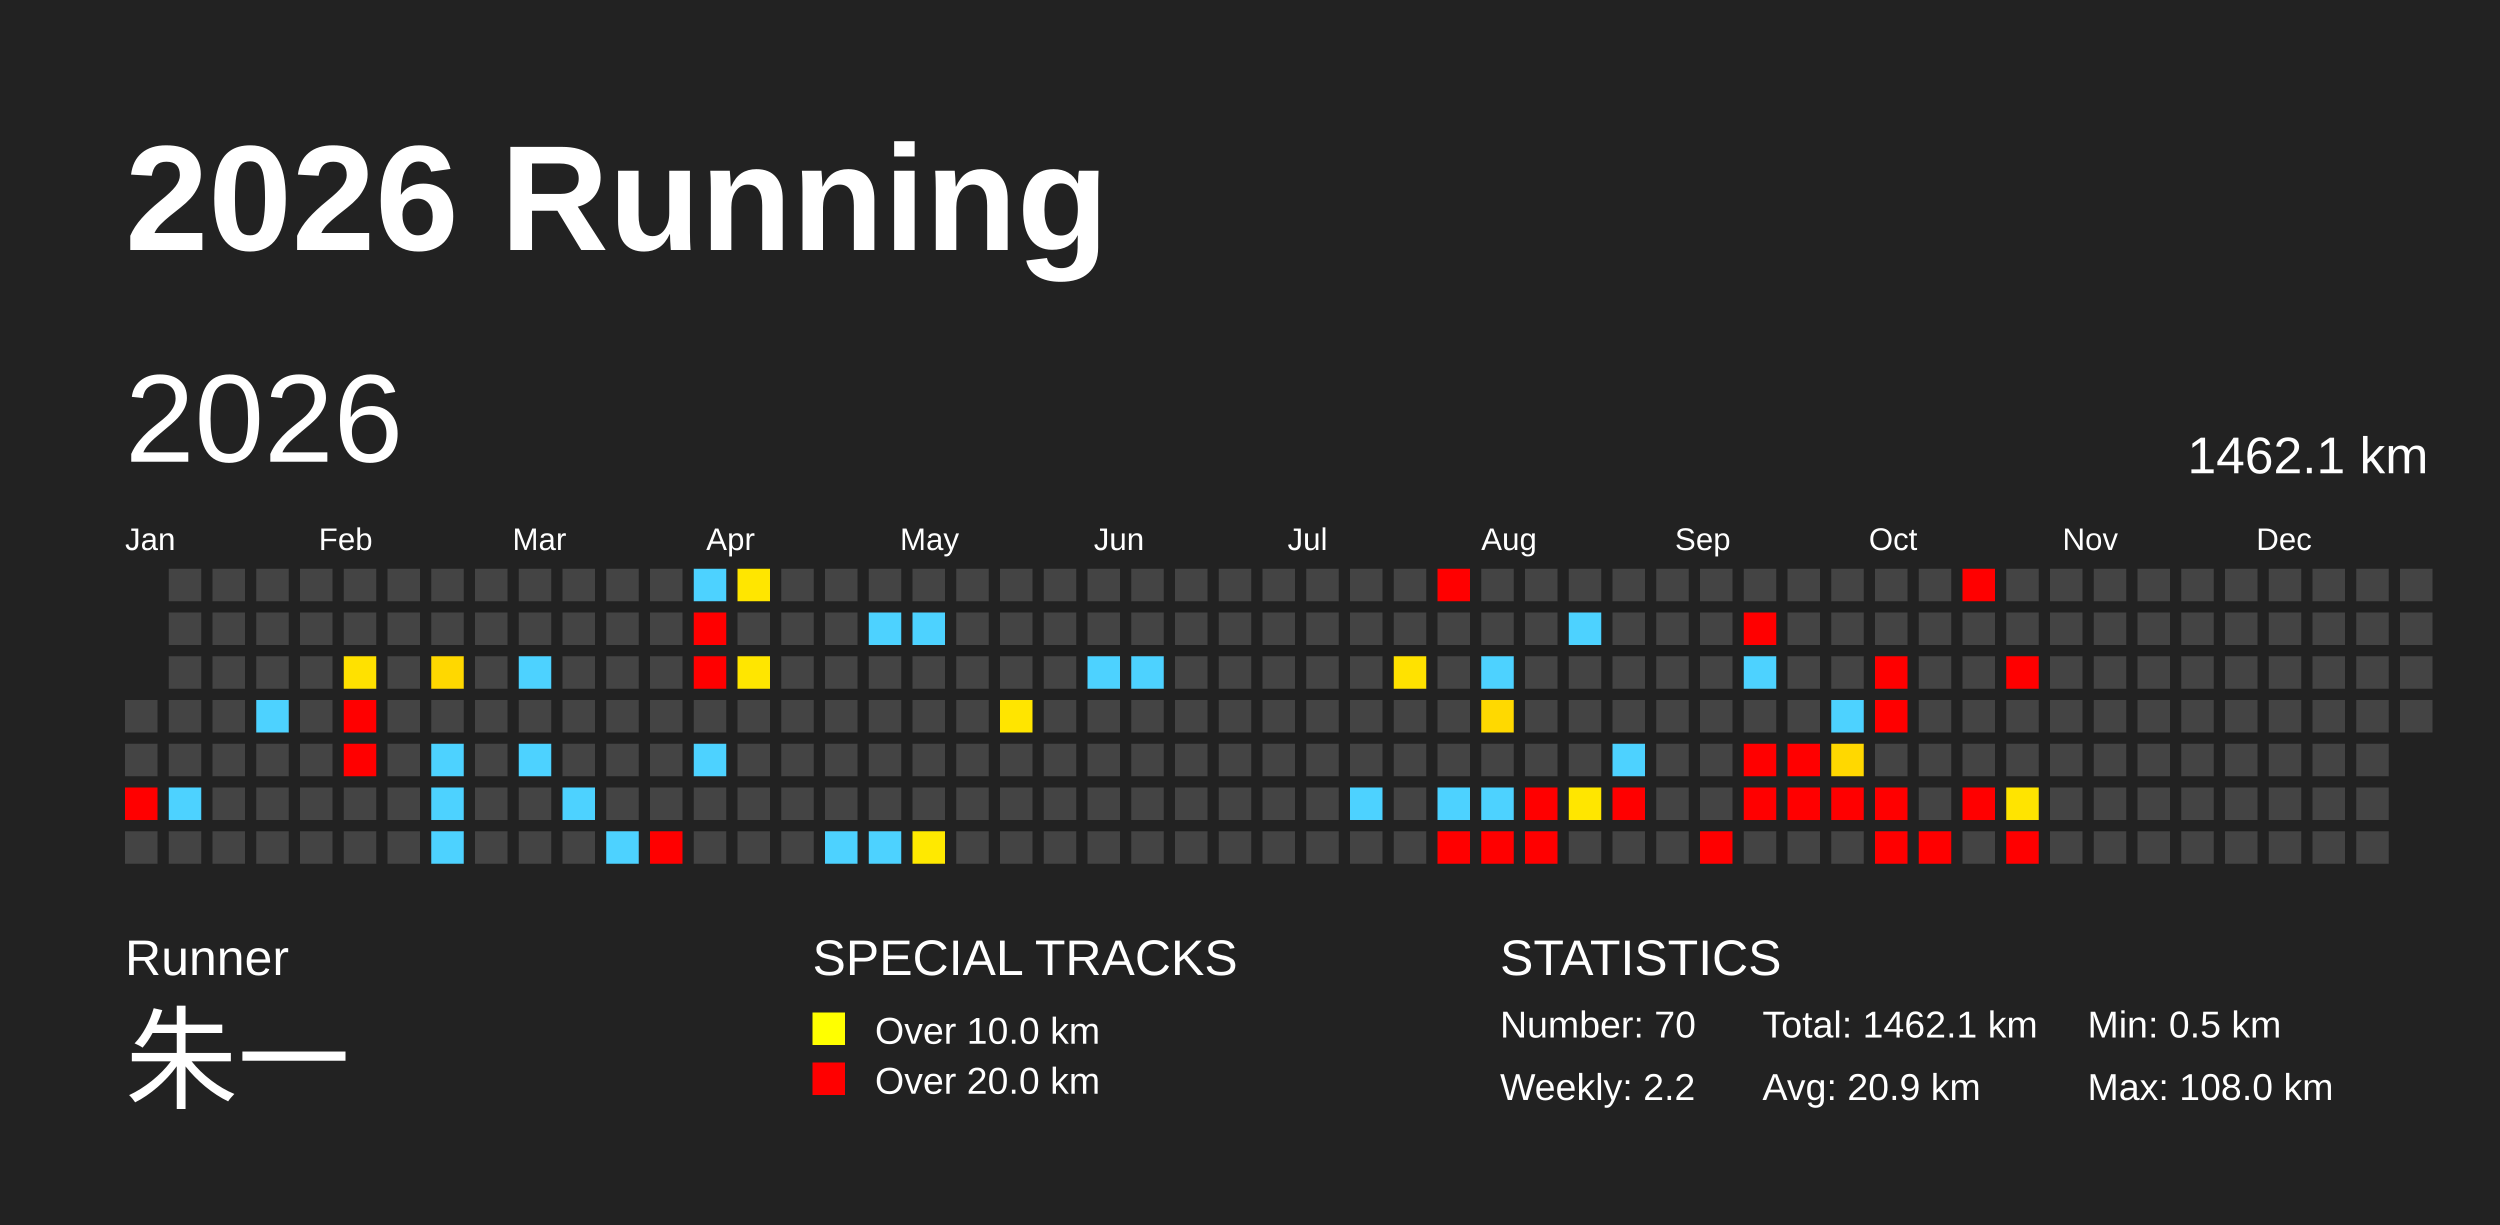
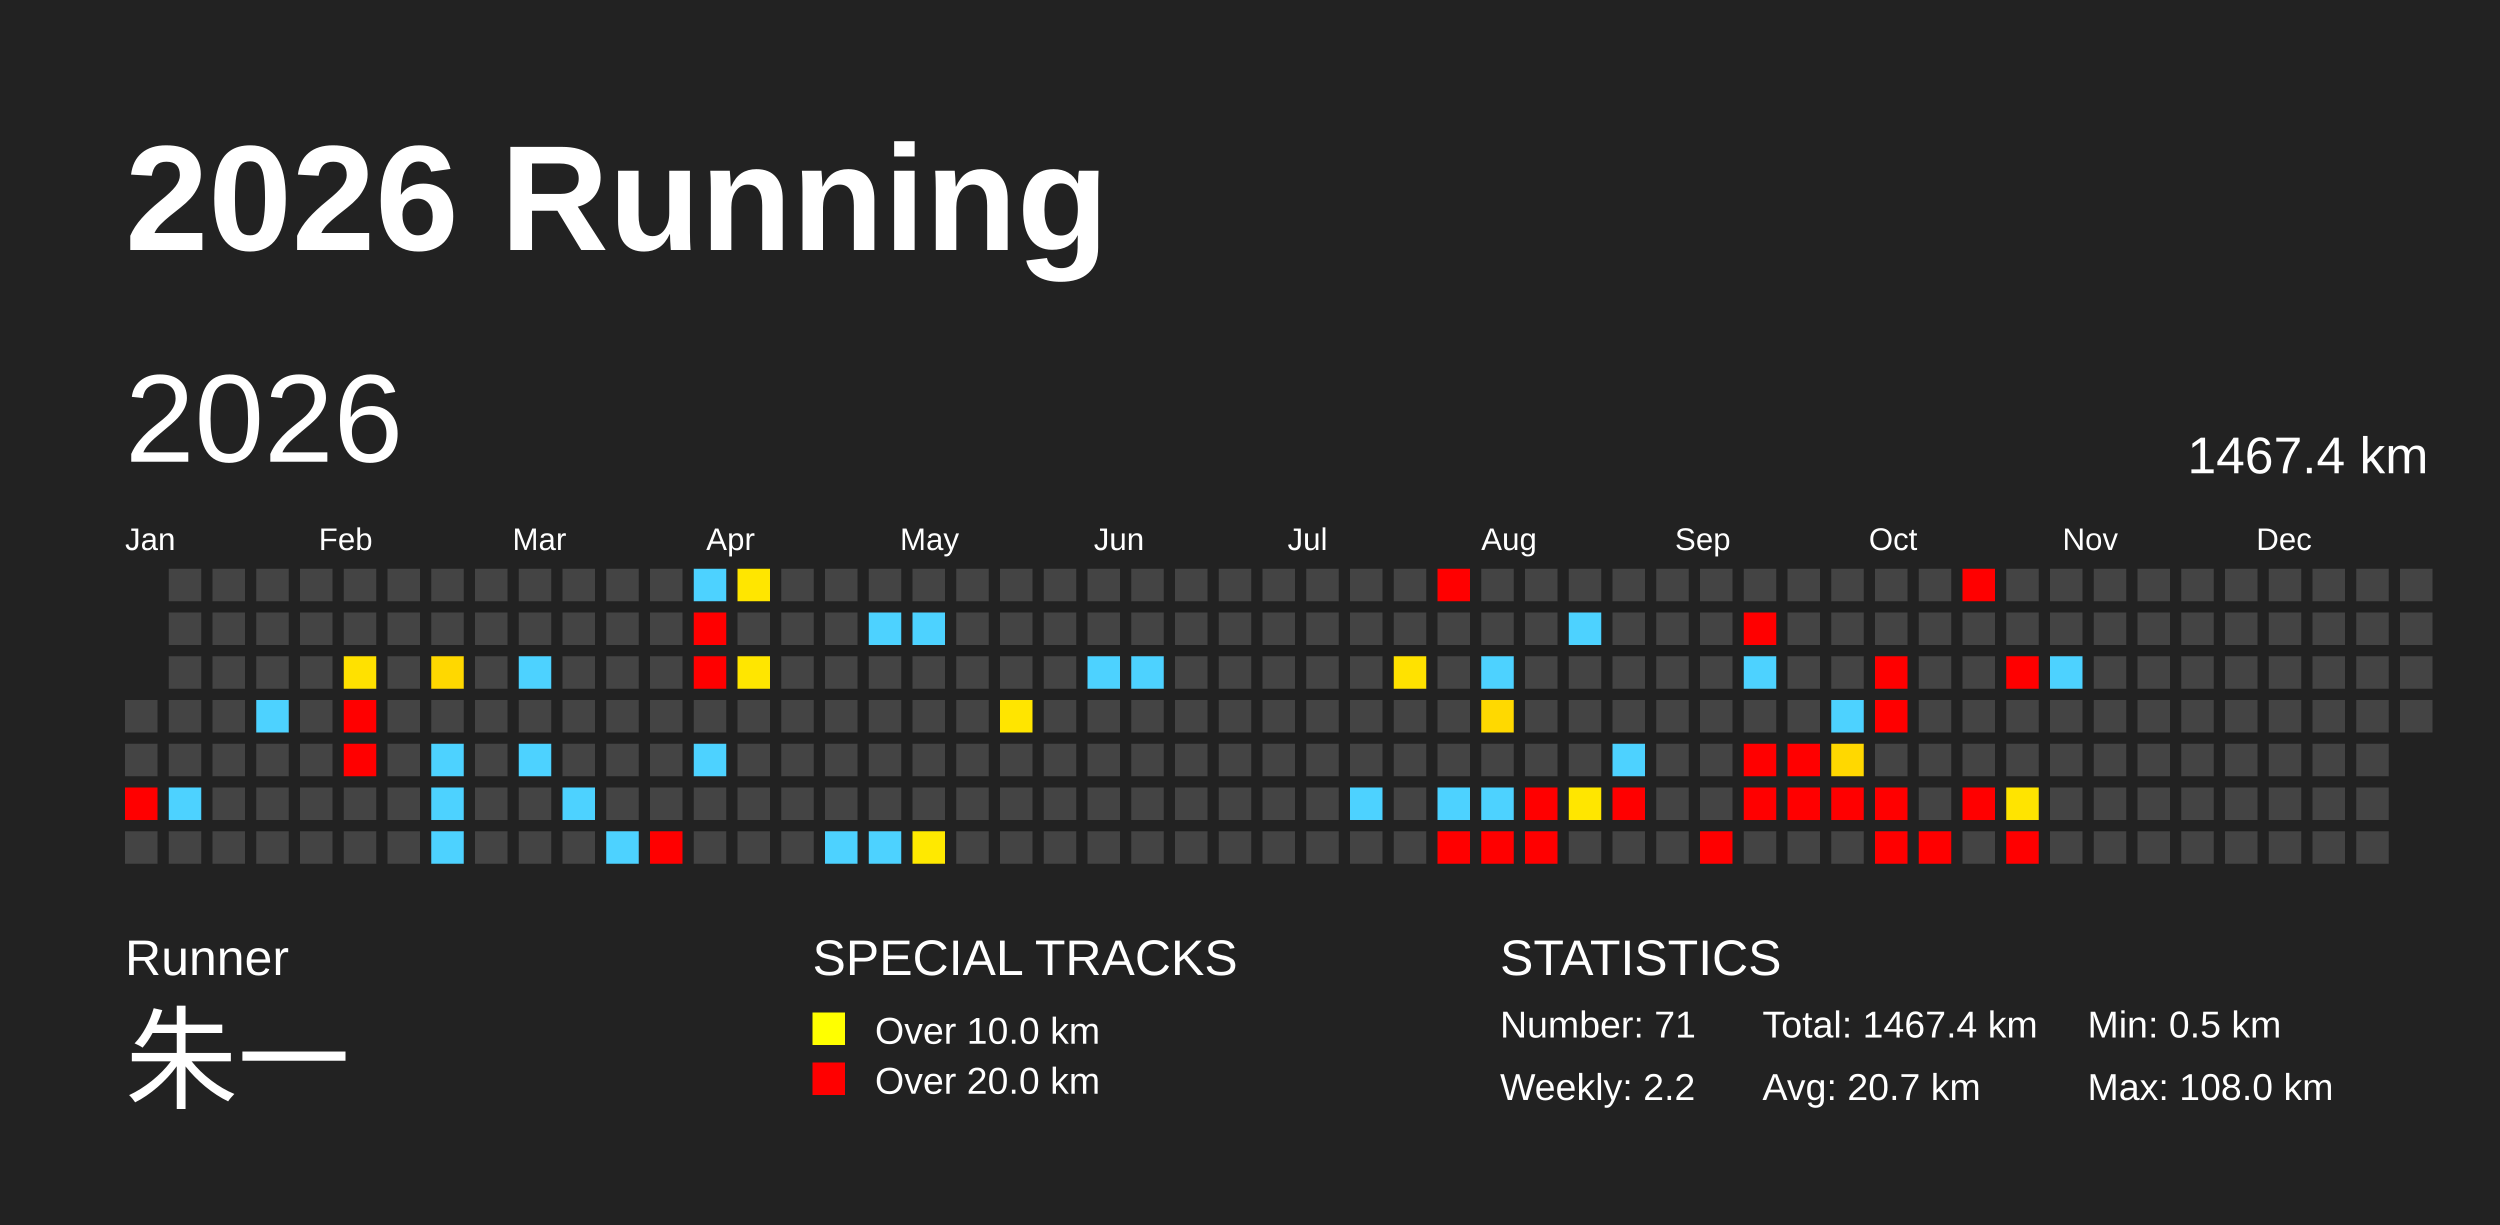
<svg xmlns="http://www.w3.org/2000/svg" baseProfile="full" height="98mm" version="1.1" viewBox="0,0,200,98" width="200mm">
  <defs />
  <rect fill="#222222" height="98" width="200" x="0" y="0" />
  <text fill="#FFFFFF" style="font-size:12px; font-family:Arial; font-weight:bold;" x="10" y="20">2026 Running</text>
  <text fill="#FFFFFF" style="font-size:4px; font-family:Arial" x="10" y="78">Runner</text>
  <text fill="#FFFFFF" style="font-size:9px; font-family:Arial" x="10" y="88">朱一</text>
  <text fill="#FFFFFF" style="font-size:4px; font-family:Arial" x="65" y="78">SPECIAL TRACKS</text>
  <rect fill="yellow" height="2.6" width="2.6" x="65" y="81" />
  <text fill="#FFFFFF" style="font-size:3px; font-family:Arial" x="70" y="83.5">Over 10.0 km</text>
  <rect fill="red" height="2.6" width="2.6" x="65" y="85" />
  <text fill="#FFFFFF" style="font-size:3px; font-family:Arial" x="70" y="87.5">Over 20.0 km</text>
  <text fill="#FFFFFF" style="font-size:4px; font-family:Arial" x="120" y="78">STATISTICS</text>
-   <text fill="#FFFFFF" style="font-size:3px; font-family:Arial" x="120" y="83">Number: 70</text>
+   <text fill="#FFFFFF" style="font-size:3px; font-family:Arial" x="120" y="83">Number: 71</text>
  <text fill="#FFFFFF" style="font-size:3px; font-family:Arial" x="120" y="88">Weekly: 2.2</text>
-   <text fill="#FFFFFF" style="font-size:3px; font-family:Arial" x="141" y="83">Total: 1462.1 km</text>
-   <text fill="#FFFFFF" style="font-size:3px; font-family:Arial" x="141" y="88">Avg: 20.9 km</text>
+   <text fill="#FFFFFF" style="font-size:3px; font-family:Arial" x="141" y="83">Total: 1467.4 km</text>
+   <text fill="#FFFFFF" style="font-size:3px; font-family:Arial" x="141" y="88">Avg: 20.7 km</text>
  <text fill="#FFFFFF" style="font-size:3px; font-family:Arial" x="167" y="83">Min: 0.5 km</text>
  <text fill="#FFFFFF" style="font-size:3px; font-family:Arial" x="167" y="88">Max: 108.0 km</text>
  <text dominant-baseline="hanging" fill="#FFFFFF" style="font-size:10.0px; font-family:Arial;" x="10" y="30">2026</text>
-   <text dominant-baseline="hanging" fill="#FFFFFF" style="font-size:4.125px; font-family:Arial;" x="175" y="35">1462.1 km</text>
+   <text dominant-baseline="hanging" fill="#FFFFFF" style="font-size:4.125px; font-family:Arial;" x="175" y="35">1467.4 km</text>
  <text fill="#FFFFFF" style="font-size:2.5px; font-family:Arial" x="10.0" y="44">Jan</text>
  <text fill="#FFFFFF" style="font-size:2.5px; font-family:Arial" x="25.5" y="44">Feb</text>
  <text fill="#FFFFFF" style="font-size:2.5px; font-family:Arial" x="41.0" y="44">Mar</text>
  <text fill="#FFFFFF" style="font-size:2.5px; font-family:Arial" x="56.5" y="44">Apr</text>
  <text fill="#FFFFFF" style="font-size:2.5px; font-family:Arial" x="72.0" y="44">May</text>
  <text fill="#FFFFFF" style="font-size:2.5px; font-family:Arial" x="87.5" y="44">Jun</text>
  <text fill="#FFFFFF" style="font-size:2.5px; font-family:Arial" x="103.0" y="44">Jul</text>
  <text fill="#FFFFFF" style="font-size:2.5px; font-family:Arial" x="118.5" y="44">Aug</text>
  <text fill="#FFFFFF" style="font-size:2.5px; font-family:Arial" x="134.0" y="44">Sep</text>
  <text fill="#FFFFFF" style="font-size:2.5px; font-family:Arial" x="149.5" y="44">Oct</text>
  <text fill="#FFFFFF" style="font-size:2.5px; font-family:Arial" x="165.0" y="44">Nov</text>
  <text fill="#FFFFFF" style="font-size:2.5px; font-family:Arial" x="180.5" y="44">Dec</text>
  <rect fill="#444444" height="2.6" width="2.6" x="10.0" y="56.0" />
  <rect fill="#444444" height="2.6" width="2.6" x="10.0" y="59.5" />
  <rect fill="red" height="2.6" width="2.6" x="10.0" y="63.0" />
  <rect fill="#444444" height="2.6" width="2.6" x="10.0" y="66.5" />
  <rect fill="#444444" height="2.6" width="2.6" x="13.5" y="45.5" />
  <rect fill="#444444" height="2.6" width="2.6" x="13.5" y="49.0" />
  <rect fill="#444444" height="2.6" width="2.6" x="13.5" y="52.5" />
  <rect fill="#444444" height="2.6" width="2.6" x="13.5" y="56.0" />
  <rect fill="#444444" height="2.6" width="2.6" x="13.5" y="59.5" />
  <rect fill="#4dd2ff" height="2.6" width="2.6" x="13.5" y="63.0" />
  <rect fill="#444444" height="2.6" width="2.6" x="13.5" y="66.5" />
  <rect fill="#444444" height="2.6" width="2.6" x="17.0" y="45.5" />
  <rect fill="#444444" height="2.6" width="2.6" x="17.0" y="49.0" />
  <rect fill="#444444" height="2.6" width="2.6" x="17.0" y="52.5" />
  <rect fill="#444444" height="2.6" width="2.6" x="17.0" y="56.0" />
  <rect fill="#444444" height="2.6" width="2.6" x="17.0" y="59.5" />
  <rect fill="#444444" height="2.6" width="2.6" x="17.0" y="63.0" />
  <rect fill="#444444" height="2.6" width="2.6" x="17.0" y="66.5" />
  <rect fill="#444444" height="2.6" width="2.6" x="20.5" y="45.5" />
  <rect fill="#444444" height="2.6" width="2.6" x="20.5" y="49.0" />
  <rect fill="#444444" height="2.6" width="2.6" x="20.5" y="52.5" />
  <rect fill="#4dd2ff" height="2.6" width="2.6" x="20.5" y="56.0" />
  <rect fill="#444444" height="2.6" width="2.6" x="20.5" y="59.5" />
  <rect fill="#444444" height="2.6" width="2.6" x="20.5" y="63.0" />
  <rect fill="#444444" height="2.6" width="2.6" x="20.5" y="66.5" />
  <rect fill="#444444" height="2.6" width="2.6" x="24.0" y="45.5" />
  <rect fill="#444444" height="2.6" width="2.6" x="24.0" y="49.0" />
  <rect fill="#444444" height="2.6" width="2.6" x="24.0" y="52.5" />
  <rect fill="#444444" height="2.6" width="2.6" x="24.0" y="56.0" />
  <rect fill="#444444" height="2.6" width="2.6" x="24.0" y="59.5" />
  <rect fill="#444444" height="2.6" width="2.6" x="24.0" y="63.0" />
  <rect fill="#444444" height="2.6" width="2.6" x="24.0" y="66.5" />
  <rect fill="#444444" height="2.6" width="2.6" x="27.5" y="45.5" />
  <rect fill="#444444" height="2.6" width="2.6" x="27.5" y="49.0" />
  <rect fill="#ffe100" height="2.6" width="2.6" x="27.5" y="52.5" />
  <rect fill="red" height="2.6" width="2.6" x="27.5" y="56.0" />
  <rect fill="red" height="2.6" width="2.6" x="27.5" y="59.5" />
  <rect fill="#444444" height="2.6" width="2.6" x="27.5" y="63.0" />
  <rect fill="#444444" height="2.6" width="2.6" x="27.5" y="66.5" />
  <rect fill="#444444" height="2.6" width="2.6" x="31.0" y="45.5" />
  <rect fill="#444444" height="2.6" width="2.6" x="31.0" y="49.0" />
  <rect fill="#444444" height="2.6" width="2.6" x="31.0" y="52.5" />
  <rect fill="#444444" height="2.6" width="2.6" x="31.0" y="56.0" />
  <rect fill="#444444" height="2.6" width="2.6" x="31.0" y="59.5" />
  <rect fill="#444444" height="2.6" width="2.6" x="31.0" y="63.0" />
  <rect fill="#444444" height="2.6" width="2.6" x="31.0" y="66.5" />
  <rect fill="#444444" height="2.6" width="2.6" x="34.5" y="45.5" />
  <rect fill="#444444" height="2.6" width="2.6" x="34.5" y="49.0" />
  <rect fill="#ffd800" height="2.6" width="2.6" x="34.5" y="52.5" />
  <rect fill="#444444" height="2.6" width="2.6" x="34.5" y="56.0" />
  <rect fill="#4dd2ff" height="2.6" width="2.6" x="34.5" y="59.5" />
  <rect fill="#4dd2ff" height="2.6" width="2.6" x="34.5" y="63.0" />
  <rect fill="#4dd2ff" height="2.6" width="2.6" x="34.5" y="66.5" />
  <rect fill="#444444" height="2.6" width="2.6" x="38.0" y="45.5" />
  <rect fill="#444444" height="2.6" width="2.6" x="38.0" y="49.0" />
  <rect fill="#444444" height="2.6" width="2.6" x="38.0" y="52.5" />
  <rect fill="#444444" height="2.6" width="2.6" x="38.0" y="56.0" />
  <rect fill="#444444" height="2.6" width="2.6" x="38.0" y="59.5" />
  <rect fill="#444444" height="2.6" width="2.6" x="38.0" y="63.0" />
  <rect fill="#444444" height="2.6" width="2.6" x="38.0" y="66.5" />
  <rect fill="#444444" height="2.6" width="2.6" x="41.5" y="45.5" />
  <rect fill="#444444" height="2.6" width="2.6" x="41.5" y="49.0" />
  <rect fill="#4dd2ff" height="2.6" width="2.6" x="41.5" y="52.5" />
  <rect fill="#444444" height="2.6" width="2.6" x="41.5" y="56.0" />
  <rect fill="#4dd2ff" height="2.6" width="2.6" x="41.5" y="59.5" />
  <rect fill="#444444" height="2.6" width="2.6" x="41.5" y="63.0" />
  <rect fill="#444444" height="2.6" width="2.6" x="41.5" y="66.5" />
  <rect fill="#444444" height="2.6" width="2.6" x="45.0" y="45.5" />
  <rect fill="#444444" height="2.6" width="2.6" x="45.0" y="49.0" />
  <rect fill="#444444" height="2.6" width="2.6" x="45.0" y="52.5" />
  <rect fill="#444444" height="2.6" width="2.6" x="45.0" y="56.0" />
  <rect fill="#444444" height="2.6" width="2.6" x="45.0" y="59.5" />
  <rect fill="#4dd2ff" height="2.6" width="2.6" x="45.0" y="63.0" />
  <rect fill="#444444" height="2.6" width="2.6" x="45.0" y="66.5" />
  <rect fill="#444444" height="2.6" width="2.6" x="48.5" y="45.5" />
  <rect fill="#444444" height="2.6" width="2.6" x="48.5" y="49.0" />
  <rect fill="#444444" height="2.6" width="2.6" x="48.5" y="52.5" />
  <rect fill="#444444" height="2.6" width="2.6" x="48.5" y="56.0" />
  <rect fill="#444444" height="2.6" width="2.6" x="48.5" y="59.5" />
  <rect fill="#444444" height="2.6" width="2.6" x="48.5" y="63.0" />
  <rect fill="#4dd2ff" height="2.6" width="2.6" x="48.5" y="66.5" />
  <rect fill="#444444" height="2.6" width="2.6" x="52.0" y="45.5" />
  <rect fill="#444444" height="2.6" width="2.6" x="52.0" y="49.0" />
  <rect fill="#444444" height="2.6" width="2.6" x="52.0" y="52.5" />
  <rect fill="#444444" height="2.6" width="2.6" x="52.0" y="56.0" />
  <rect fill="#444444" height="2.6" width="2.6" x="52.0" y="59.5" />
  <rect fill="#444444" height="2.6" width="2.6" x="52.0" y="63.0" />
  <rect fill="red" height="2.6" width="2.6" x="52.0" y="66.5" />
  <rect fill="#4dd2ff" height="2.6" width="2.6" x="55.5" y="45.5" />
  <rect fill="red" height="2.6" width="2.6" x="55.5" y="49.0" />
  <rect fill="red" height="2.6" width="2.6" x="55.5" y="52.5" />
  <rect fill="#444444" height="2.6" width="2.6" x="55.5" y="56.0" />
  <rect fill="#4dd2ff" height="2.6" width="2.6" x="55.5" y="59.5" />
  <rect fill="#444444" height="2.6" width="2.6" x="55.5" y="63.0" />
  <rect fill="#444444" height="2.6" width="2.6" x="55.5" y="66.5" />
  <rect fill="#ffe600" height="2.6" width="2.6" x="59.0" y="45.5" />
  <rect fill="#444444" height="2.6" width="2.6" x="59.0" y="49.0" />
  <rect fill="#ffe600" height="2.6" width="2.6" x="59.0" y="52.5" />
  <rect fill="#444444" height="2.6" width="2.6" x="59.0" y="56.0" />
  <rect fill="#444444" height="2.6" width="2.6" x="59.0" y="59.5" />
  <rect fill="#444444" height="2.6" width="2.6" x="59.0" y="63.0" />
  <rect fill="#444444" height="2.6" width="2.6" x="59.0" y="66.5" />
  <rect fill="#444444" height="2.6" width="2.6" x="62.5" y="45.5" />
  <rect fill="#444444" height="2.6" width="2.6" x="62.5" y="49.0" />
  <rect fill="#444444" height="2.6" width="2.6" x="62.5" y="52.5" />
  <rect fill="#444444" height="2.6" width="2.6" x="62.5" y="56.0" />
  <rect fill="#444444" height="2.6" width="2.6" x="62.5" y="59.5" />
  <rect fill="#444444" height="2.6" width="2.6" x="62.5" y="63.0" />
  <rect fill="#444444" height="2.6" width="2.6" x="62.5" y="66.5" />
  <rect fill="#444444" height="2.6" width="2.6" x="66.0" y="45.5" />
  <rect fill="#444444" height="2.6" width="2.6" x="66.0" y="49.0" />
  <rect fill="#444444" height="2.6" width="2.6" x="66.0" y="52.5" />
  <rect fill="#444444" height="2.6" width="2.6" x="66.0" y="56.0" />
  <rect fill="#444444" height="2.6" width="2.6" x="66.0" y="59.5" />
  <rect fill="#444444" height="2.6" width="2.6" x="66.0" y="63.0" />
  <rect fill="#4dd2ff" height="2.6" width="2.6" x="66.0" y="66.5" />
  <rect fill="#444444" height="2.6" width="2.6" x="69.5" y="45.5" />
  <rect fill="#4dd2ff" height="2.6" width="2.6" x="69.5" y="49.0" />
  <rect fill="#444444" height="2.6" width="2.6" x="69.5" y="52.5" />
  <rect fill="#444444" height="2.6" width="2.6" x="69.5" y="56.0" />
  <rect fill="#444444" height="2.6" width="2.6" x="69.5" y="59.5" />
  <rect fill="#444444" height="2.6" width="2.6" x="69.5" y="63.0" />
  <rect fill="#4dd2ff" height="2.6" width="2.6" x="69.5" y="66.5" />
  <rect fill="#444444" height="2.6" width="2.6" x="73.0" y="45.5" />
  <rect fill="#4dd2ff" height="2.6" width="2.6" x="73.0" y="49.0" />
  <rect fill="#444444" height="2.6" width="2.6" x="73.0" y="52.5" />
  <rect fill="#444444" height="2.6" width="2.6" x="73.0" y="56.0" />
  <rect fill="#444444" height="2.6" width="2.6" x="73.0" y="59.5" />
  <rect fill="#444444" height="2.6" width="2.6" x="73.0" y="63.0" />
  <rect fill="#ffe900" height="2.6" width="2.6" x="73.0" y="66.5" />
  <rect fill="#444444" height="2.6" width="2.6" x="76.5" y="45.5" />
  <rect fill="#444444" height="2.6" width="2.6" x="76.5" y="49.0" />
  <rect fill="#444444" height="2.6" width="2.6" x="76.5" y="52.5" />
  <rect fill="#444444" height="2.6" width="2.6" x="76.5" y="56.0" />
  <rect fill="#444444" height="2.6" width="2.6" x="76.5" y="59.5" />
  <rect fill="#444444" height="2.6" width="2.6" x="76.5" y="63.0" />
  <rect fill="#444444" height="2.6" width="2.6" x="76.5" y="66.5" />
  <rect fill="#444444" height="2.6" width="2.6" x="80.0" y="45.5" />
  <rect fill="#444444" height="2.6" width="2.6" x="80.0" y="49.0" />
  <rect fill="#444444" height="2.6" width="2.6" x="80.0" y="52.5" />
  <rect fill="#ffe500" height="2.6" width="2.6" x="80.0" y="56.0" />
  <rect fill="#444444" height="2.6" width="2.6" x="80.0" y="59.5" />
  <rect fill="#444444" height="2.6" width="2.6" x="80.0" y="63.0" />
  <rect fill="#444444" height="2.6" width="2.6" x="80.0" y="66.5" />
  <rect fill="#444444" height="2.6" width="2.6" x="83.5" y="45.5" />
  <rect fill="#444444" height="2.6" width="2.6" x="83.5" y="49.0" />
  <rect fill="#444444" height="2.6" width="2.6" x="83.5" y="52.5" />
  <rect fill="#444444" height="2.6" width="2.6" x="83.5" y="56.0" />
  <rect fill="#444444" height="2.6" width="2.6" x="83.5" y="59.5" />
  <rect fill="#444444" height="2.6" width="2.6" x="83.5" y="63.0" />
  <rect fill="#444444" height="2.6" width="2.6" x="83.5" y="66.5" />
  <rect fill="#444444" height="2.6" width="2.6" x="87.0" y="45.5" />
  <rect fill="#444444" height="2.6" width="2.6" x="87.0" y="49.0" />
  <rect fill="#4dd2ff" height="2.6" width="2.6" x="87.0" y="52.5" />
  <rect fill="#444444" height="2.6" width="2.6" x="87.0" y="56.0" />
  <rect fill="#444444" height="2.6" width="2.6" x="87.0" y="59.5" />
  <rect fill="#444444" height="2.6" width="2.6" x="87.0" y="63.0" />
  <rect fill="#444444" height="2.6" width="2.6" x="87.0" y="66.5" />
  <rect fill="#444444" height="2.6" width="2.6" x="90.5" y="45.5" />
  <rect fill="#444444" height="2.6" width="2.6" x="90.5" y="49.0" />
  <rect fill="#4dd2ff" height="2.6" width="2.6" x="90.5" y="52.5" />
  <rect fill="#444444" height="2.6" width="2.6" x="90.5" y="56.0" />
  <rect fill="#444444" height="2.6" width="2.6" x="90.5" y="59.5" />
  <rect fill="#444444" height="2.6" width="2.6" x="90.5" y="63.0" />
  <rect fill="#444444" height="2.6" width="2.6" x="90.5" y="66.5" />
  <rect fill="#444444" height="2.6" width="2.6" x="94.0" y="45.5" />
  <rect fill="#444444" height="2.6" width="2.6" x="94.0" y="49.0" />
  <rect fill="#444444" height="2.6" width="2.6" x="94.0" y="52.5" />
  <rect fill="#444444" height="2.6" width="2.6" x="94.0" y="56.0" />
  <rect fill="#444444" height="2.6" width="2.6" x="94.0" y="59.5" />
  <rect fill="#444444" height="2.6" width="2.6" x="94.0" y="63.0" />
  <rect fill="#444444" height="2.6" width="2.6" x="94.0" y="66.5" />
  <rect fill="#444444" height="2.6" width="2.6" x="97.5" y="45.5" />
  <rect fill="#444444" height="2.6" width="2.6" x="97.5" y="49.0" />
  <rect fill="#444444" height="2.6" width="2.6" x="97.5" y="52.5" />
  <rect fill="#444444" height="2.6" width="2.6" x="97.5" y="56.0" />
  <rect fill="#444444" height="2.6" width="2.6" x="97.5" y="59.5" />
  <rect fill="#444444" height="2.6" width="2.6" x="97.5" y="63.0" />
  <rect fill="#444444" height="2.6" width="2.6" x="97.5" y="66.5" />
  <rect fill="#444444" height="2.6" width="2.6" x="101.0" y="45.5" />
  <rect fill="#444444" height="2.6" width="2.6" x="101.0" y="49.0" />
  <rect fill="#444444" height="2.6" width="2.6" x="101.0" y="52.5" />
  <rect fill="#444444" height="2.6" width="2.6" x="101.0" y="56.0" />
  <rect fill="#444444" height="2.6" width="2.6" x="101.0" y="59.5" />
  <rect fill="#444444" height="2.6" width="2.6" x="101.0" y="63.0" />
  <rect fill="#444444" height="2.6" width="2.6" x="101.0" y="66.5" />
  <rect fill="#444444" height="2.6" width="2.6" x="104.5" y="45.5" />
  <rect fill="#444444" height="2.6" width="2.6" x="104.5" y="49.0" />
  <rect fill="#444444" height="2.6" width="2.6" x="104.5" y="52.5" />
  <rect fill="#444444" height="2.6" width="2.6" x="104.5" y="56.0" />
  <rect fill="#444444" height="2.6" width="2.6" x="104.5" y="59.5" />
  <rect fill="#444444" height="2.6" width="2.6" x="104.5" y="63.0" />
  <rect fill="#444444" height="2.6" width="2.6" x="104.5" y="66.5" />
  <rect fill="#444444" height="2.6" width="2.6" x="108.0" y="45.5" />
  <rect fill="#444444" height="2.6" width="2.6" x="108.0" y="49.0" />
  <rect fill="#444444" height="2.6" width="2.6" x="108.0" y="52.5" />
  <rect fill="#444444" height="2.6" width="2.6" x="108.0" y="56.0" />
  <rect fill="#444444" height="2.6" width="2.6" x="108.0" y="59.5" />
  <rect fill="#4dd2ff" height="2.6" width="2.6" x="108.0" y="63.0" />
  <rect fill="#444444" height="2.6" width="2.6" x="108.0" y="66.5" />
  <rect fill="#444444" height="2.6" width="2.6" x="111.5" y="45.5" />
  <rect fill="#444444" height="2.6" width="2.6" x="111.5" y="49.0" />
  <rect fill="#ffe200" height="2.6" width="2.6" x="111.5" y="52.5" />
  <rect fill="#444444" height="2.6" width="2.6" x="111.5" y="56.0" />
  <rect fill="#444444" height="2.6" width="2.6" x="111.5" y="59.5" />
  <rect fill="#444444" height="2.6" width="2.6" x="111.5" y="63.0" />
  <rect fill="#444444" height="2.6" width="2.6" x="111.5" y="66.5" />
  <rect fill="red" height="2.6" width="2.6" x="115.0" y="45.5" />
  <rect fill="#444444" height="2.6" width="2.6" x="115.0" y="49.0" />
  <rect fill="#444444" height="2.6" width="2.6" x="115.0" y="52.5" />
  <rect fill="#444444" height="2.6" width="2.6" x="115.0" y="56.0" />
  <rect fill="#444444" height="2.6" width="2.6" x="115.0" y="59.5" />
  <rect fill="#4dd2ff" height="2.6" width="2.6" x="115.0" y="63.0" />
  <rect fill="red" height="2.6" width="2.6" x="115.0" y="66.5" />
  <rect fill="#444444" height="2.6" width="2.6" x="118.5" y="45.5" />
  <rect fill="#444444" height="2.6" width="2.6" x="118.5" y="49.0" />
  <rect fill="#4dd2ff" height="2.6" width="2.6" x="118.5" y="52.5" />
  <rect fill="#ffd900" height="2.6" width="2.6" x="118.5" y="56.0" />
  <rect fill="#444444" height="2.6" width="2.6" x="118.5" y="59.5" />
  <rect fill="#4dd2ff" height="2.6" width="2.6" x="118.5" y="63.0" />
  <rect fill="red" height="2.6" width="2.6" x="118.5" y="66.5" />
  <rect fill="#444444" height="2.6" width="2.6" x="122.0" y="45.5" />
  <rect fill="#444444" height="2.6" width="2.6" x="122.0" y="49.0" />
  <rect fill="#444444" height="2.6" width="2.6" x="122.0" y="52.5" />
  <rect fill="#444444" height="2.6" width="2.6" x="122.0" y="56.0" />
  <rect fill="#444444" height="2.6" width="2.6" x="122.0" y="59.5" />
  <rect fill="red" height="2.6" width="2.6" x="122.0" y="63.0" />
  <rect fill="red" height="2.6" width="2.6" x="122.0" y="66.5" />
  <rect fill="#444444" height="2.6" width="2.6" x="125.5" y="45.5" />
  <rect fill="#4dd2ff" height="2.6" width="2.6" x="125.5" y="49.0" />
  <rect fill="#444444" height="2.6" width="2.6" x="125.5" y="52.5" />
  <rect fill="#444444" height="2.6" width="2.6" x="125.5" y="56.0" />
  <rect fill="#444444" height="2.6" width="2.6" x="125.5" y="59.5" />
  <rect fill="#ffe600" height="2.6" width="2.6" x="125.5" y="63.0" />
  <rect fill="#444444" height="2.6" width="2.6" x="125.5" y="66.5" />
  <rect fill="#444444" height="2.6" width="2.6" x="129.0" y="45.5" />
  <rect fill="#444444" height="2.6" width="2.6" x="129.0" y="49.0" />
  <rect fill="#444444" height="2.6" width="2.6" x="129.0" y="52.5" />
  <rect fill="#444444" height="2.6" width="2.6" x="129.0" y="56.0" />
  <rect fill="#4dd2ff" height="2.6" width="2.6" x="129.0" y="59.5" />
  <rect fill="red" height="2.6" width="2.6" x="129.0" y="63.0" />
  <rect fill="#444444" height="2.6" width="2.6" x="129.0" y="66.5" />
  <rect fill="#444444" height="2.6" width="2.6" x="132.5" y="45.5" />
  <rect fill="#444444" height="2.6" width="2.6" x="132.5" y="49.0" />
  <rect fill="#444444" height="2.6" width="2.6" x="132.5" y="52.5" />
  <rect fill="#444444" height="2.6" width="2.6" x="132.5" y="56.0" />
  <rect fill="#444444" height="2.6" width="2.6" x="132.5" y="59.5" />
  <rect fill="#444444" height="2.6" width="2.6" x="132.5" y="63.0" />
  <rect fill="#444444" height="2.6" width="2.6" x="132.5" y="66.5" />
  <rect fill="#444444" height="2.6" width="2.6" x="136.0" y="45.5" />
  <rect fill="#444444" height="2.6" width="2.6" x="136.0" y="49.0" />
  <rect fill="#444444" height="2.6" width="2.6" x="136.0" y="52.5" />
  <rect fill="#444444" height="2.6" width="2.6" x="136.0" y="56.0" />
  <rect fill="#444444" height="2.6" width="2.6" x="136.0" y="59.5" />
  <rect fill="#444444" height="2.6" width="2.6" x="136.0" y="63.0" />
  <rect fill="red" height="2.6" width="2.6" x="136.0" y="66.5" />
  <rect fill="#444444" height="2.6" width="2.6" x="139.5" y="45.5" />
  <rect fill="red" height="2.6" width="2.6" x="139.5" y="49.0" />
  <rect fill="#4dd2ff" height="2.6" width="2.6" x="139.5" y="52.5" />
  <rect fill="#444444" height="2.6" width="2.6" x="139.5" y="56.0" />
  <rect fill="red" height="2.6" width="2.6" x="139.5" y="59.5" />
  <rect fill="red" height="2.6" width="2.6" x="139.5" y="63.0" />
  <rect fill="#444444" height="2.6" width="2.6" x="139.5" y="66.5" />
  <rect fill="#444444" height="2.6" width="2.6" x="143.0" y="45.5" />
  <rect fill="#444444" height="2.6" width="2.6" x="143.0" y="49.0" />
  <rect fill="#444444" height="2.6" width="2.6" x="143.0" y="52.5" />
  <rect fill="#444444" height="2.6" width="2.6" x="143.0" y="56.0" />
  <rect fill="red" height="2.6" width="2.6" x="143.0" y="59.5" />
  <rect fill="red" height="2.6" width="2.6" x="143.0" y="63.0" />
  <rect fill="#444444" height="2.6" width="2.6" x="143.0" y="66.5" />
  <rect fill="#444444" height="2.6" width="2.6" x="146.5" y="45.5" />
  <rect fill="#444444" height="2.6" width="2.6" x="146.5" y="49.0" />
  <rect fill="#444444" height="2.6" width="2.6" x="146.5" y="52.5" />
  <rect fill="#4dd2ff" height="2.6" width="2.6" x="146.5" y="56.0" />
  <rect fill="#ffd800" height="2.6" width="2.6" x="146.5" y="59.5" />
  <rect fill="red" height="2.6" width="2.6" x="146.5" y="63.0" />
  <rect fill="#444444" height="2.6" width="2.6" x="146.5" y="66.5" />
  <rect fill="#444444" height="2.6" width="2.6" x="150.0" y="45.5" />
  <rect fill="#444444" height="2.6" width="2.6" x="150.0" y="49.0" />
  <rect fill="red" height="2.6" width="2.6" x="150.0" y="52.5" />
  <rect fill="red" height="2.6" width="2.6" x="150.0" y="56.0" />
  <rect fill="#444444" height="2.6" width="2.6" x="150.0" y="59.5" />
  <rect fill="red" height="2.6" width="2.6" x="150.0" y="63.0" />
  <rect fill="red" height="2.6" width="2.6" x="150.0" y="66.5" />
  <rect fill="#444444" height="2.6" width="2.6" x="153.5" y="45.5" />
  <rect fill="#444444" height="2.6" width="2.6" x="153.5" y="49.0" />
  <rect fill="#444444" height="2.6" width="2.6" x="153.5" y="52.5" />
  <rect fill="#444444" height="2.6" width="2.6" x="153.5" y="56.0" />
  <rect fill="#444444" height="2.6" width="2.6" x="153.5" y="59.5" />
  <rect fill="#444444" height="2.6" width="2.6" x="153.5" y="63.0" />
  <rect fill="red" height="2.6" width="2.6" x="153.5" y="66.5" />
  <rect fill="red" height="2.6" width="2.6" x="157.0" y="45.5" />
  <rect fill="#444444" height="2.6" width="2.6" x="157.0" y="49.0" />
  <rect fill="#444444" height="2.6" width="2.6" x="157.0" y="52.5" />
  <rect fill="#444444" height="2.6" width="2.6" x="157.0" y="56.0" />
  <rect fill="#444444" height="2.6" width="2.6" x="157.0" y="59.5" />
  <rect fill="red" height="2.6" width="2.6" x="157.0" y="63.0" />
  <rect fill="#444444" height="2.6" width="2.6" x="157.0" y="66.5" />
  <rect fill="#444444" height="2.6" width="2.6" x="160.5" y="45.5" />
  <rect fill="#444444" height="2.6" width="2.6" x="160.5" y="49.0" />
  <rect fill="red" height="2.6" width="2.6" x="160.5" y="52.5" />
  <rect fill="#444444" height="2.6" width="2.6" x="160.5" y="56.0" />
  <rect fill="#444444" height="2.6" width="2.6" x="160.5" y="59.5" />
  <rect fill="#ffe400" height="2.6" width="2.6" x="160.5" y="63.0" />
  <rect fill="red" height="2.6" width="2.6" x="160.5" y="66.5" />
  <rect fill="#444444" height="2.6" width="2.6" x="164.0" y="45.5" />
  <rect fill="#444444" height="2.6" width="2.6" x="164.0" y="49.0" />
-   <rect fill="#444444" height="2.6" width="2.6" x="164.0" y="52.5" />
+   <rect fill="#4dd2ff" height="2.6" width="2.6" x="164.0" y="52.5" />
  <rect fill="#444444" height="2.6" width="2.6" x="164.0" y="56.0" />
  <rect fill="#444444" height="2.6" width="2.6" x="164.0" y="59.5" />
  <rect fill="#444444" height="2.6" width="2.6" x="164.0" y="63.0" />
  <rect fill="#444444" height="2.6" width="2.6" x="164.0" y="66.5" />
  <rect fill="#444444" height="2.6" width="2.6" x="167.5" y="45.5" />
  <rect fill="#444444" height="2.6" width="2.6" x="167.5" y="49.0" />
  <rect fill="#444444" height="2.6" width="2.6" x="167.5" y="52.5" />
  <rect fill="#444444" height="2.6" width="2.6" x="167.5" y="56.0" />
  <rect fill="#444444" height="2.6" width="2.6" x="167.5" y="59.5" />
  <rect fill="#444444" height="2.6" width="2.6" x="167.5" y="63.0" />
  <rect fill="#444444" height="2.6" width="2.6" x="167.5" y="66.5" />
  <rect fill="#444444" height="2.6" width="2.6" x="171.0" y="45.5" />
  <rect fill="#444444" height="2.6" width="2.6" x="171.0" y="49.0" />
  <rect fill="#444444" height="2.6" width="2.6" x="171.0" y="52.5" />
  <rect fill="#444444" height="2.6" width="2.6" x="171.0" y="56.0" />
  <rect fill="#444444" height="2.6" width="2.6" x="171.0" y="59.5" />
  <rect fill="#444444" height="2.6" width="2.6" x="171.0" y="63.0" />
  <rect fill="#444444" height="2.6" width="2.6" x="171.0" y="66.5" />
  <rect fill="#444444" height="2.6" width="2.6" x="174.5" y="45.5" />
  <rect fill="#444444" height="2.6" width="2.6" x="174.5" y="49.0" />
  <rect fill="#444444" height="2.6" width="2.6" x="174.5" y="52.5" />
  <rect fill="#444444" height="2.6" width="2.6" x="174.5" y="56.0" />
  <rect fill="#444444" height="2.6" width="2.6" x="174.5" y="59.5" />
  <rect fill="#444444" height="2.6" width="2.6" x="174.5" y="63.0" />
  <rect fill="#444444" height="2.6" width="2.6" x="174.5" y="66.5" />
  <rect fill="#444444" height="2.6" width="2.6" x="178.0" y="45.5" />
  <rect fill="#444444" height="2.6" width="2.6" x="178.0" y="49.0" />
  <rect fill="#444444" height="2.6" width="2.6" x="178.0" y="52.5" />
  <rect fill="#444444" height="2.6" width="2.6" x="178.0" y="56.0" />
  <rect fill="#444444" height="2.6" width="2.6" x="178.0" y="59.5" />
  <rect fill="#444444" height="2.6" width="2.6" x="178.0" y="63.0" />
  <rect fill="#444444" height="2.6" width="2.6" x="178.0" y="66.5" />
  <rect fill="#444444" height="2.6" width="2.6" x="181.5" y="45.5" />
  <rect fill="#444444" height="2.6" width="2.6" x="181.5" y="49.0" />
  <rect fill="#444444" height="2.6" width="2.6" x="181.5" y="52.5" />
  <rect fill="#444444" height="2.6" width="2.6" x="181.5" y="56.0" />
  <rect fill="#444444" height="2.6" width="2.6" x="181.5" y="59.5" />
  <rect fill="#444444" height="2.6" width="2.6" x="181.5" y="63.0" />
  <rect fill="#444444" height="2.6" width="2.6" x="181.5" y="66.5" />
  <rect fill="#444444" height="2.6" width="2.6" x="185.0" y="45.5" />
  <rect fill="#444444" height="2.6" width="2.6" x="185.0" y="49.0" />
  <rect fill="#444444" height="2.6" width="2.6" x="185.0" y="52.5" />
  <rect fill="#444444" height="2.6" width="2.6" x="185.0" y="56.0" />
  <rect fill="#444444" height="2.6" width="2.6" x="185.0" y="59.5" />
  <rect fill="#444444" height="2.6" width="2.6" x="185.0" y="63.0" />
  <rect fill="#444444" height="2.6" width="2.6" x="185.0" y="66.5" />
  <rect fill="#444444" height="2.6" width="2.6" x="188.5" y="45.5" />
  <rect fill="#444444" height="2.6" width="2.6" x="188.5" y="49.0" />
  <rect fill="#444444" height="2.6" width="2.6" x="188.5" y="52.5" />
  <rect fill="#444444" height="2.6" width="2.6" x="188.5" y="56.0" />
  <rect fill="#444444" height="2.6" width="2.6" x="188.5" y="59.5" />
  <rect fill="#444444" height="2.6" width="2.6" x="188.5" y="63.0" />
  <rect fill="#444444" height="2.6" width="2.6" x="188.5" y="66.5" />
  <rect fill="#444444" height="2.6" width="2.6" x="192.0" y="45.5" />
  <rect fill="#444444" height="2.6" width="2.6" x="192.0" y="49.0" />
  <rect fill="#444444" height="2.6" width="2.6" x="192.0" y="52.5" />
  <rect fill="#444444" height="2.6" width="2.6" x="192.0" y="56.0" />
</svg>
